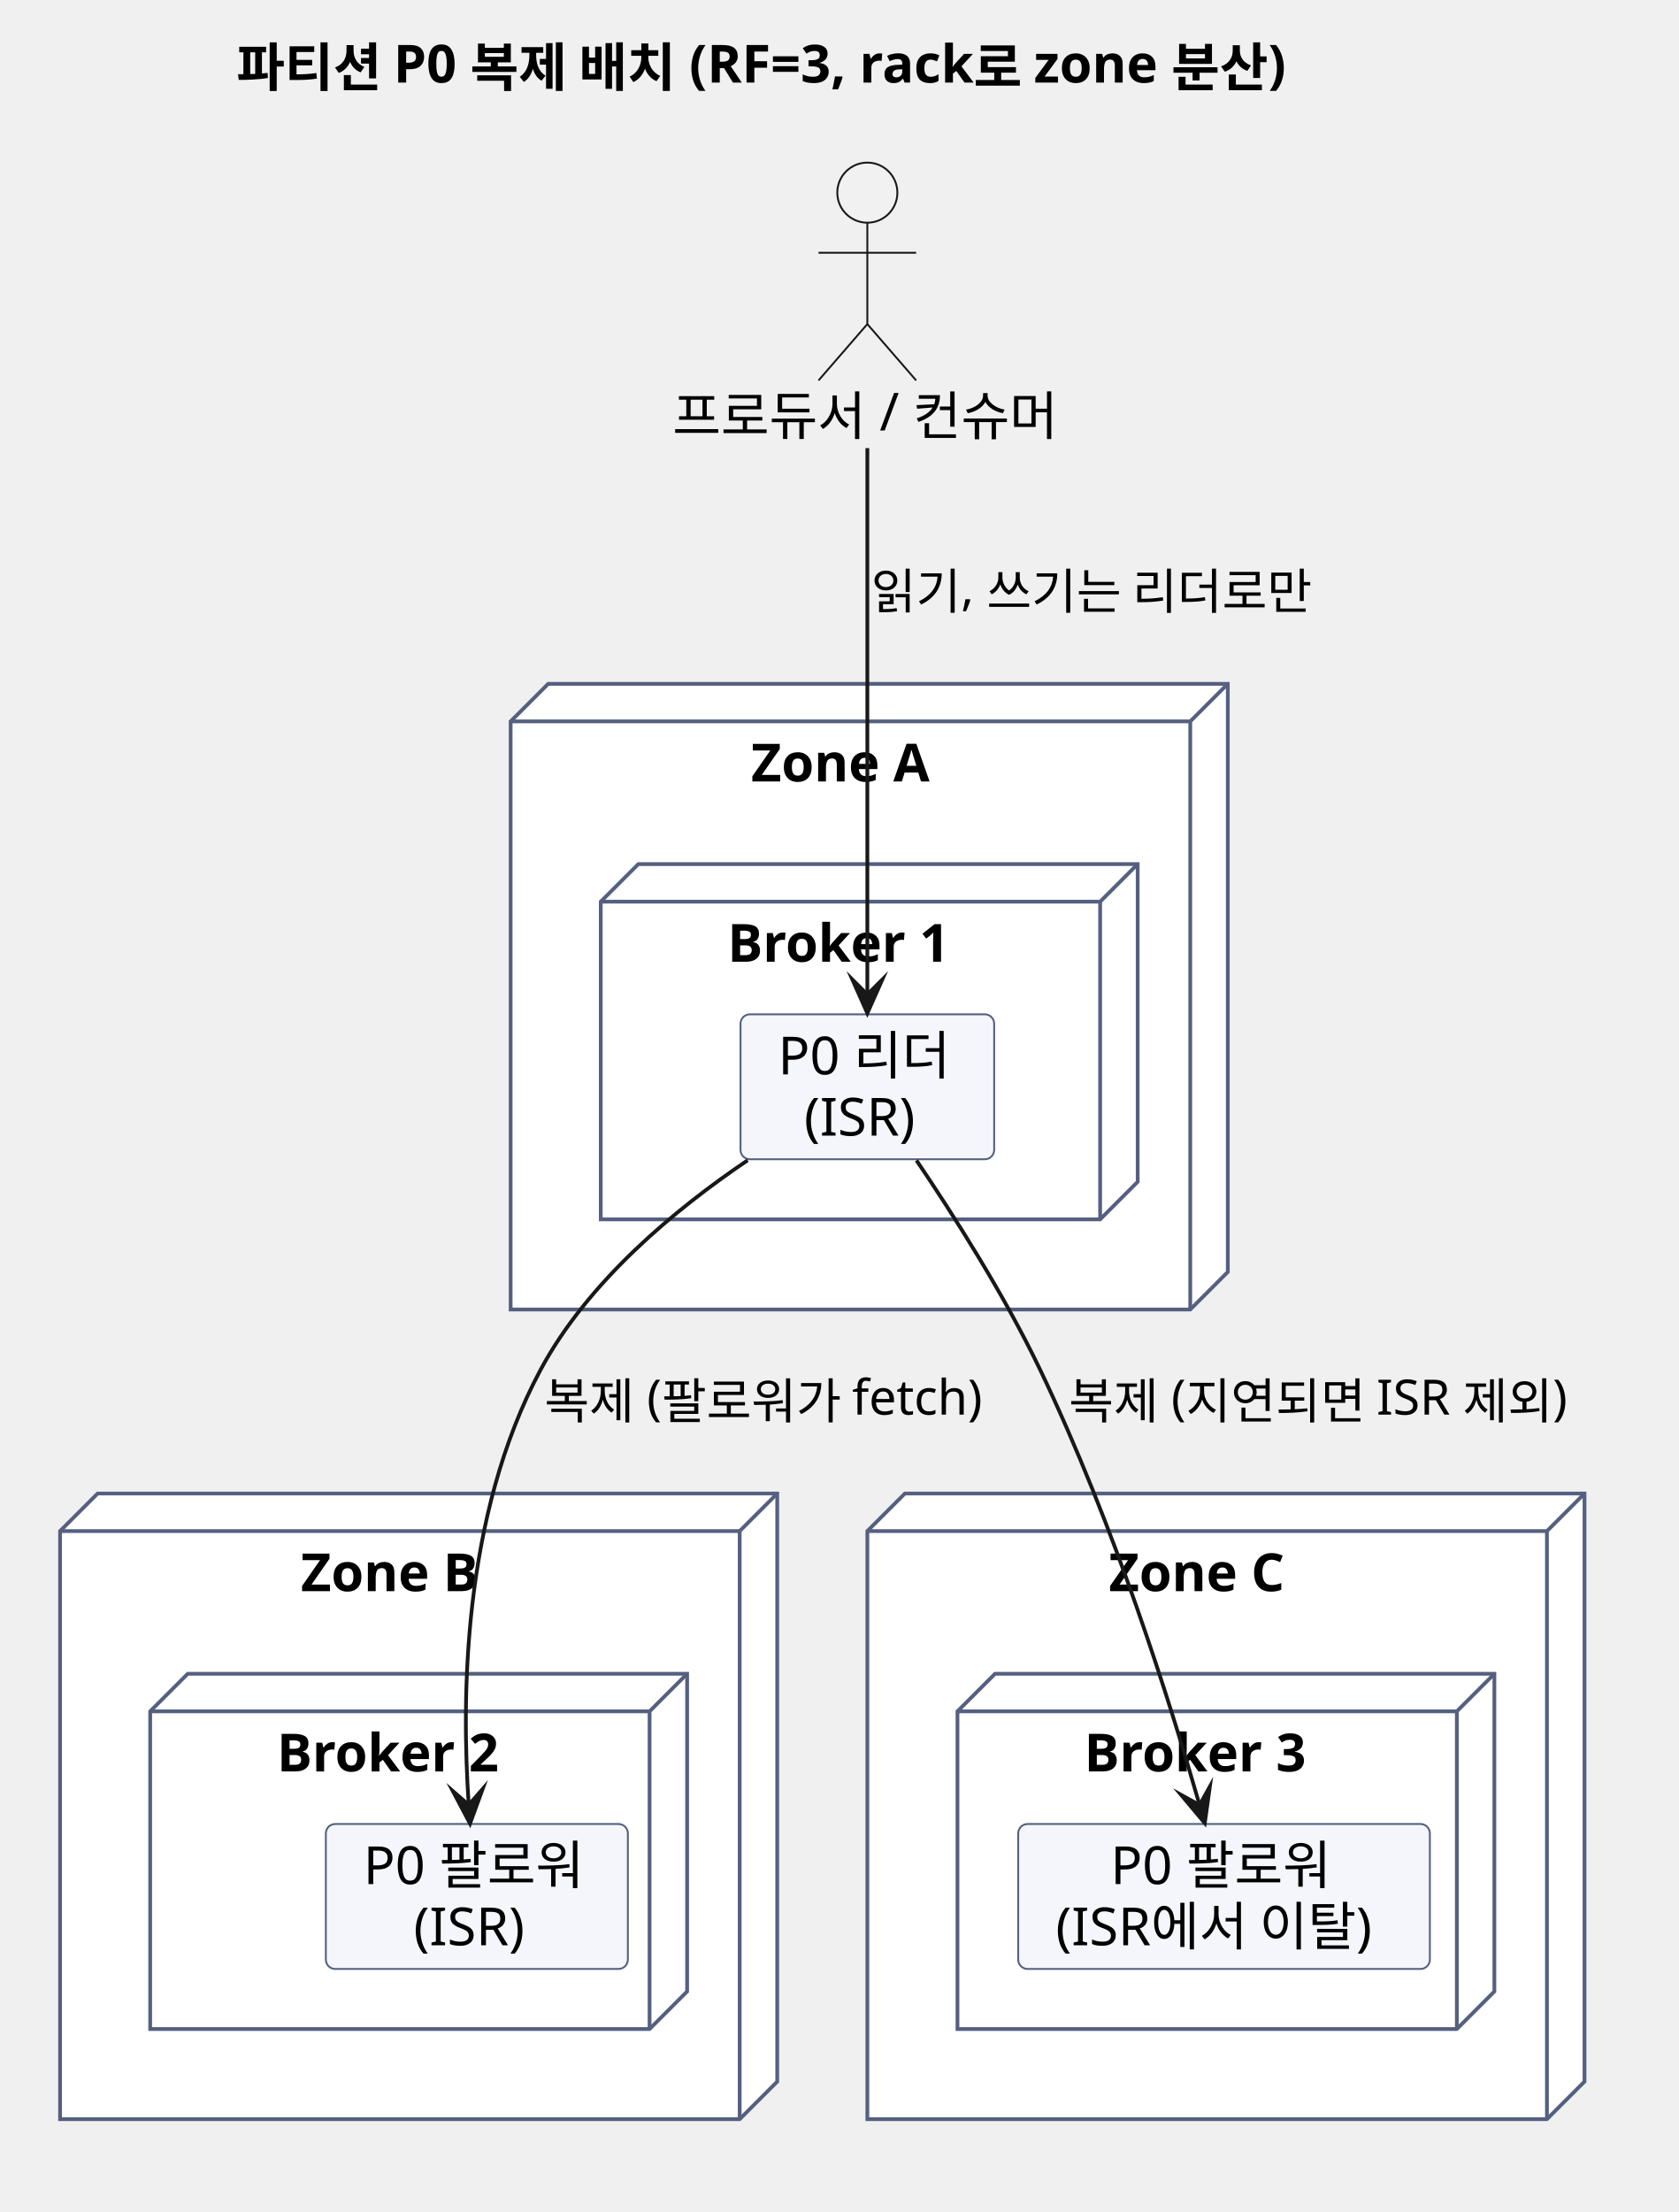
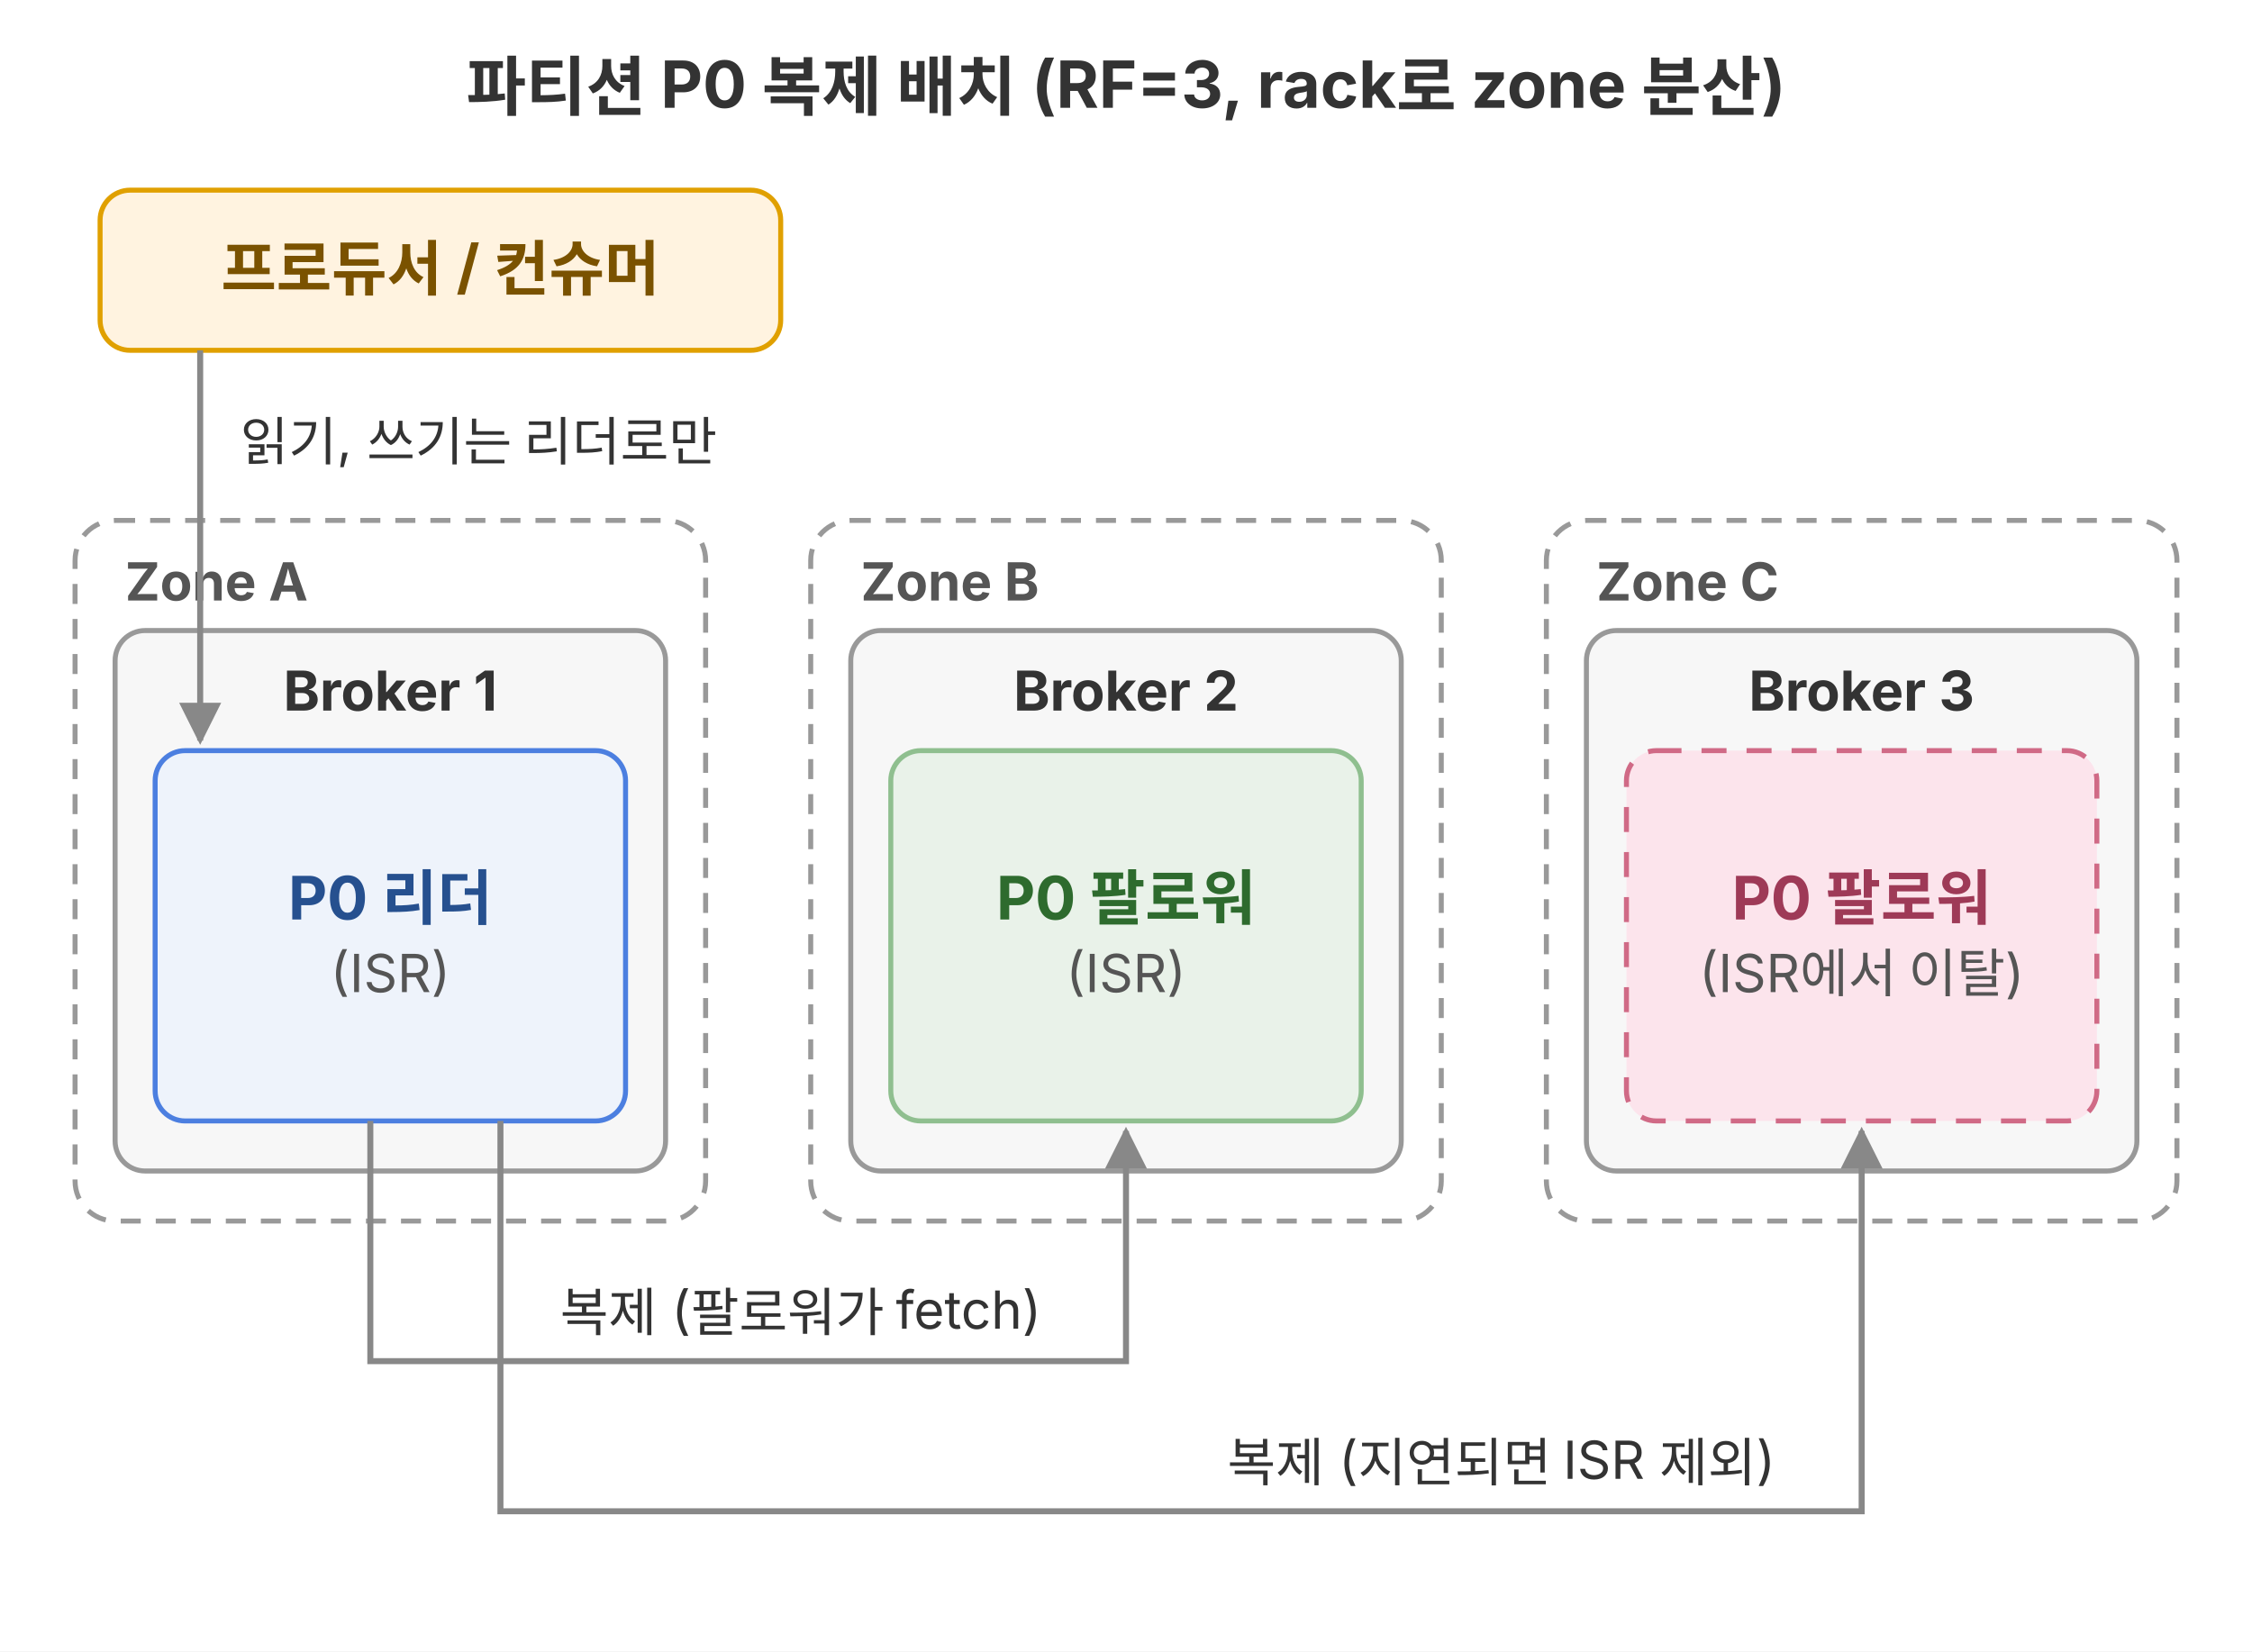
- <svg xmlns="http://www.w3.org/2000/svg" version="1.1" data-diagram-type="DESCRIPTION" style="width:447px;height:589px;background:#FFFFFF;" width="447px" height="589px" viewBox="0 0 447 589" zoomAndPan="magnify" preserveAspectRatio="none" contentStyleType="text/css">
-   <defs />
-   <g font-family="sans-serif" lengthAdjust="spacing">
-     <g class="title" data-source-line="10">
-       <text x="62.98" y="22.995" fill="#000" font-size="14" textLength="314.04" font-weight="700">파티션 P0 복제 배치 (RF=3, rack로 zone 분산)</text>
-     </g>
-     <g class="cluster" data-qualified-name="za" id="ent0002" data-source-line="14">
-       <polygon points="136,192.087,146,182.087,327,182.087,327,338.687,317,348.687,136,348.687,136,192.087" fill="#FFF" style="stroke:#556080;stroke-width:1;stroke-linejoin:miter;stroke-miterlimit:10;" />
-       <line x1="317" y1="192.087" x2="327" y2="182.087" style="stroke:#556080;stroke-width:1;" />
-       <line x1="136" y1="192.087" x2="317" y2="192.087" style="stroke:#556080;stroke-width:1;" />
-       <line x1="317" y1="192.087" x2="317" y2="348.687" style="stroke:#556080;stroke-width:1;" />
-       <text x="200.03" y="208.082" fill="#000" font-size="14" textLength="54.94" font-weight="700">Zone A</text>
-     </g>
-     <g class="cluster" data-qualified-name="za.b1" id="ent0003" data-source-line="15">
-       <polygon points="160,240.087,170,230.087,303,230.087,303,314.687,293,324.687,160,324.687,160,240.087" fill="#FFF" style="stroke:#556080;stroke-width:1;stroke-linejoin:miter;stroke-miterlimit:10;" />
-       <line x1="293" y1="240.087" x2="303" y2="230.087" style="stroke:#556080;stroke-width:1;" />
-       <line x1="160" y1="240.087" x2="293" y2="240.087" style="stroke:#556080;stroke-width:1;" />
-       <line x1="293" y1="240.087" x2="293" y2="324.687" style="stroke:#556080;stroke-width:1;" />
-       <text x="193.741" y="256.082" fill="#000" font-size="14" textLength="67.519" font-weight="700">Broker 1</text>
-     </g>
-     <g class="cluster" data-qualified-name="zb" id="ent0005" data-source-line="19">
-       <polygon points="16,407.687,26,397.687,207,397.687,207,554.277,197,564.277,16,564.277,16,407.687" fill="#FFF" style="stroke:#556080;stroke-width:1;stroke-linejoin:miter;stroke-miterlimit:10;" />
-       <line x1="197" y1="407.687" x2="207" y2="397.687" style="stroke:#556080;stroke-width:1;" />
-       <line x1="16" y1="407.687" x2="197" y2="407.687" style="stroke:#556080;stroke-width:1;" />
-       <line x1="197" y1="407.687" x2="197" y2="564.277" style="stroke:#556080;stroke-width:1;" />
-       <text x="80.112" y="423.682" fill="#000" font-size="14" textLength="54.776" font-weight="700">Zone B</text>
-     </g>
-     <g class="cluster" data-qualified-name="zb.b2" id="ent0006" data-source-line="20">
-       <polygon points="40,455.687,50,445.687,183,445.687,183,530.277,173,540.277,40,540.277,40,455.687" fill="#FFF" style="stroke:#556080;stroke-width:1;stroke-linejoin:miter;stroke-miterlimit:10;" />
-       <line x1="173" y1="455.687" x2="183" y2="445.687" style="stroke:#556080;stroke-width:1;" />
-       <line x1="40" y1="455.687" x2="173" y2="455.687" style="stroke:#556080;stroke-width:1;" />
-       <line x1="173" y1="455.687" x2="173" y2="540.277" style="stroke:#556080;stroke-width:1;" />
-       <text x="73.741" y="471.682" fill="#000" font-size="14" textLength="67.519" font-weight="700">Broker 2</text>
-     </g>
-     <g class="cluster" data-qualified-name="zc" id="ent0008" data-source-line="24">
-       <polygon points="231,407.687,241,397.687,422,397.687,422,554.277,412,564.277,231,564.277,231,407.687" fill="#FFF" style="stroke:#556080;stroke-width:1;stroke-linejoin:miter;stroke-miterlimit:10;" />
-       <line x1="412" y1="407.687" x2="422" y2="397.687" style="stroke:#556080;stroke-width:1;" />
-       <line x1="231" y1="407.687" x2="412" y2="407.687" style="stroke:#556080;stroke-width:1;" />
-       <line x1="412" y1="407.687" x2="412" y2="564.277" style="stroke:#556080;stroke-width:1;" />
-       <text x="295.31" y="423.682" fill="#000" font-size="14" textLength="54.38" font-weight="700">Zone C</text>
-     </g>
-     <g class="cluster" data-qualified-name="zc.b3" id="ent0009" data-source-line="25">
-       <polygon points="255,455.687,265,445.687,398,445.687,398,530.277,388,540.277,255,540.277,255,455.687" fill="#FFF" style="stroke:#556080;stroke-width:1;stroke-linejoin:miter;stroke-miterlimit:10;" />
-       <line x1="388" y1="455.687" x2="398" y2="445.687" style="stroke:#556080;stroke-width:1;" />
-       <line x1="255" y1="455.687" x2="388" y2="455.687" style="stroke:#556080;stroke-width:1;" />
-       <line x1="388" y1="455.687" x2="388" y2="540.277" style="stroke:#556080;stroke-width:1;" />
-       <text x="288.741" y="471.682" fill="#000" font-size="14" textLength="67.519" font-weight="700">Broker 3</text>
-     </g>
-     <g class="entity" data-qualified-name="za.b1.l0" id="ent0004" data-source-line="16">
-       <rect x="197.22" y="270.087" width="67.56" height="38.594" fill="#F4F6FB" style="stroke:#556080;stroke-width:0.5;" rx="2.5" ry="2.5" />
-       <text x="207.22" y="286.082" fill="#000" font-size="14" textLength="47.56">P0 리더</text>
-       <text x="214.166" y="302.379" fill="#000" font-size="14" textLength="33.667">(ISR)</text>
-     </g>
-     <g class="entity" data-qualified-name="zb.b2.f1" id="ent0007" data-source-line="21">
-       <rect x="86.78" y="485.687" width="80.44" height="38.594" fill="#F4F6FB" style="stroke:#556080;stroke-width:0.5;" rx="2.5" ry="2.5" />
-       <text x="96.78" y="501.682" fill="#000" font-size="14" textLength="60.44">P0 팔로워</text>
-       <text x="110.166" y="517.979" fill="#000" font-size="14" textLength="33.667">(ISR)</text>
-     </g>
-     <g class="entity" data-qualified-name="zc.b3.f2" id="ent0010" data-source-line="26">
-       <rect x="271.18" y="485.687" width="109.637" height="38.594" fill="#F4F6FB" style="stroke:#556080;stroke-width:0.5;" rx="2.5" ry="2.5" />
-       <text x="295.779" y="501.682" fill="#000" font-size="14" textLength="60.44">P0 팔로워</text>
-       <text x="281.18" y="517.979" fill="#000" font-size="14" textLength="89.637">(ISR에서 이탈)</text>
-     </g>
-     <g class="entity" data-qualified-name="cli" id="ent0001" data-source-line="12">
-       <ellipse cx="230.998" cy="51.297" rx="8" ry="8" fill="#F1F1F1" style="stroke:#181818;stroke-width:0.5;" />
-       <path d="M230.998,59.297 L230.998,86.297 M217.998,67.297 L243.998,67.297 M230.998,86.297 L217.998,101.297 M230.998,86.297 L243.998,101.297" style="stroke:#181818;stroke-width:0.5;" fill="none" />
-       <text x="179.11" y="115.792" fill="#000" font-size="14" textLength="103.777">프로듀서 / 컨슈머</text>
-     </g>
-     <g class="link" data-entity-1="ent0001" data-entity-2="ent0004" id="lnk11" data-source-line="30" data-link-type="dependency">
-       <path d="M231,119.327 C231,163.717 231,230.977 231,264.807" style="stroke:#181818;stroke-width:1;" fill="none" id="cli-to-l0" />
-       <polygon points="231,269.807,235,260.807,231,264.807,227,260.807,231,269.807" fill="#181818" style="stroke:#181818;stroke-width:1;stroke-linejoin:miter;stroke-miterlimit:10;" />
-       <text x="232" y="162.154" fill="#000" font-size="13" textLength="120.037">읽기, 쓰기는 리더로만</text>
-     </g>
-     <g class="link" data-entity-1="ent0004" data-entity-2="ent0007" id="lnk12" data-source-line="31" data-link-type="dependency">
-       <path d="M199.13,308.947 C179.84,321.977 156.59,341.237 144,364.687 C123.03,403.747 122.94,452.688 124.84,480.598" style="stroke:#181818;stroke-width:1;" fill="none" id="l0-to-f1" />
-       <polygon points="125.18,485.587,128.559,476.336,124.84,480.598,120.578,476.879,125.18,485.587" fill="#181818" style="stroke:#181818;stroke-width:1;stroke-linejoin:miter;stroke-miterlimit:10;" />
-       <text x="145" y="377.754" fill="#000" font-size="13" textLength="123.227">복제 (팔로워가 fetch)</text>
-     </g>
-     <g class="link" data-entity-1="ent0004" data-entity-2="ent0010" id="lnk13" data-source-line="32" data-link-type="dependency">
-       <path d="M244.09,308.987 C254.01,323.637 267.5,344.837 277,364.687 C296.92,406.307 311.668,453.462 319.488,480.642" style="stroke:#181818;stroke-width:1;" fill="none" id="l0-to-f2" />
-       <polygon points="320.87,485.447,322.226,475.692,319.488,480.642,314.537,477.904,320.87,485.447" fill="#181818" style="stroke:#181818;stroke-width:1;stroke-linejoin:miter;stroke-miterlimit:10;" />
-       <text x="284.65" y="377.754" fill="#000" font-size="13" textLength="139.339">복제 (지연되면 ISR 제외)</text>
-     </g>
-   </g>
+ <svg xmlns="http://www.w3.org/2000/svg" width="450" height="330" viewBox="0 0 450 330" font-family="-apple-system, 'Segoe UI', 'Noto Sans KR', sans-serif">
+   <defs>
+     <marker id="ah" viewBox="0 0 10 10" refX="9" refY="5" markerWidth="7" markerHeight="7" orient="auto-start-reverse">
+       <path d="M0,0 L10,5 L0,10 z" fill="#888" />
+     </marker>
+   </defs>
+   <rect x="0" y="0" width="450" height="330" fill="#FFFFFF" />
+   <text x="225.0" y="22" font-size="13" fill="#333" text-anchor="middle" font-weight="bold">파티션 P0 복제 배치 (RF=3, rack로 zone 분산)</text>
+   <rect x="20" y="38" width="136" height="32" rx="6" fill="#FFF3E0" stroke="#E0A000" />
+   <text x="88.0" y="58.0" font-size="12" fill="#7A5200" text-anchor="middle" font-weight="bold">프로듀서 / 컨슈머</text>
+   <rect x="15" y="104" width="126" height="140" rx="8" fill="#FFFFFF" stroke="#999999" stroke-dasharray="4 3" />
+   <text x="25" y="120" font-size="10.5" fill="#555" text-anchor="start" font-weight="bold">Zone A</text>
+   <rect x="23" y="126" width="110" height="108" rx="6" fill="#F7F7F7" stroke="#999999" />
+   <text x="78.0" y="142" font-size="11" fill="#333" text-anchor="middle" font-weight="bold">Broker 1</text>
+   <rect x="31" y="150" width="94" height="74" rx="6" fill="#EEF3FB" stroke="#4C7FE0" />
+   <text x="78.0" y="183.75" font-size="12" fill="#26508F" text-anchor="middle" font-weight="bold">P0 리더</text>
+   <text x="78.0" y="198.25" font-size="10.5" fill="#555" text-anchor="middle">(ISR)</text>
+   <rect x="162" y="104" width="126" height="140" rx="8" fill="#FFFFFF" stroke="#999999" stroke-dasharray="4 3" />
+   <text x="172" y="120" font-size="10.5" fill="#555" text-anchor="start" font-weight="bold">Zone B</text>
+   <rect x="170" y="126" width="110" height="108" rx="6" fill="#F7F7F7" stroke="#999999" />
+   <text x="225.0" y="142" font-size="11" fill="#333" text-anchor="middle" font-weight="bold">Broker 2</text>
+   <rect x="178" y="150" width="94" height="74" rx="6" fill="#E9F2E9" stroke="#8FBF8F" />
+   <text x="225.0" y="183.75" font-size="12" fill="#2E6B2E" text-anchor="middle" font-weight="bold">P0 팔로워</text>
+   <text x="225.0" y="198.25" font-size="10.5" fill="#555" text-anchor="middle">(ISR)</text>
+   <rect x="309" y="104" width="126" height="140" rx="8" fill="#FFFFFF" stroke="#999999" stroke-dasharray="4 3" />
+   <text x="319" y="120" font-size="10.5" fill="#555" text-anchor="start" font-weight="bold">Zone C</text>
+   <rect x="317" y="126" width="110" height="108" rx="6" fill="#F7F7F7" stroke="#999999" />
+   <text x="372.0" y="142" font-size="11" fill="#333" text-anchor="middle" font-weight="bold">Broker 3</text>
+   <rect x="325" y="150" width="94" height="74" rx="6" fill="#FCE4EC" stroke="#D06A86" stroke-dasharray="5 4" />
+   <text x="372.0" y="183.75" font-size="12" fill="#9E3A57" text-anchor="middle" font-weight="bold">P0 팔로워</text>
+   <text x="372.0" y="198.25" font-size="10.5" fill="#555" text-anchor="middle">(ISR에서 이탈)</text>
+   <line x1="40" y1="70" x2="40" y2="148" stroke="#888" stroke-width="1.2" marker-end="url(#ah)" />
+   <rect x="44" y="81.5" width="120.77" height="15.5" fill="#FFFFFF" />
+   <text x="48" y="92" font-size="10.5" fill="#333" text-anchor="start">읽기, 쓰기는 리더로만</text>
+   <polyline points="74,224 74,272 225,272 225,226" fill="none" stroke="#888" stroke-width="1.2" marker-end="url(#ah)" />
+   <polyline points="100,224 100,302 372,302 372,226" fill="none" stroke="#888" stroke-width="1.2" marker-end="url(#ah)" />
+   <text x="160" y="266" font-size="10.5" fill="#333" text-anchor="middle">복제 (팔로워가 fetch)</text>
+   <text x="300" y="296" font-size="10.5" fill="#333" text-anchor="middle">복제 (지연되면 ISR 제외)</text>
</svg>
